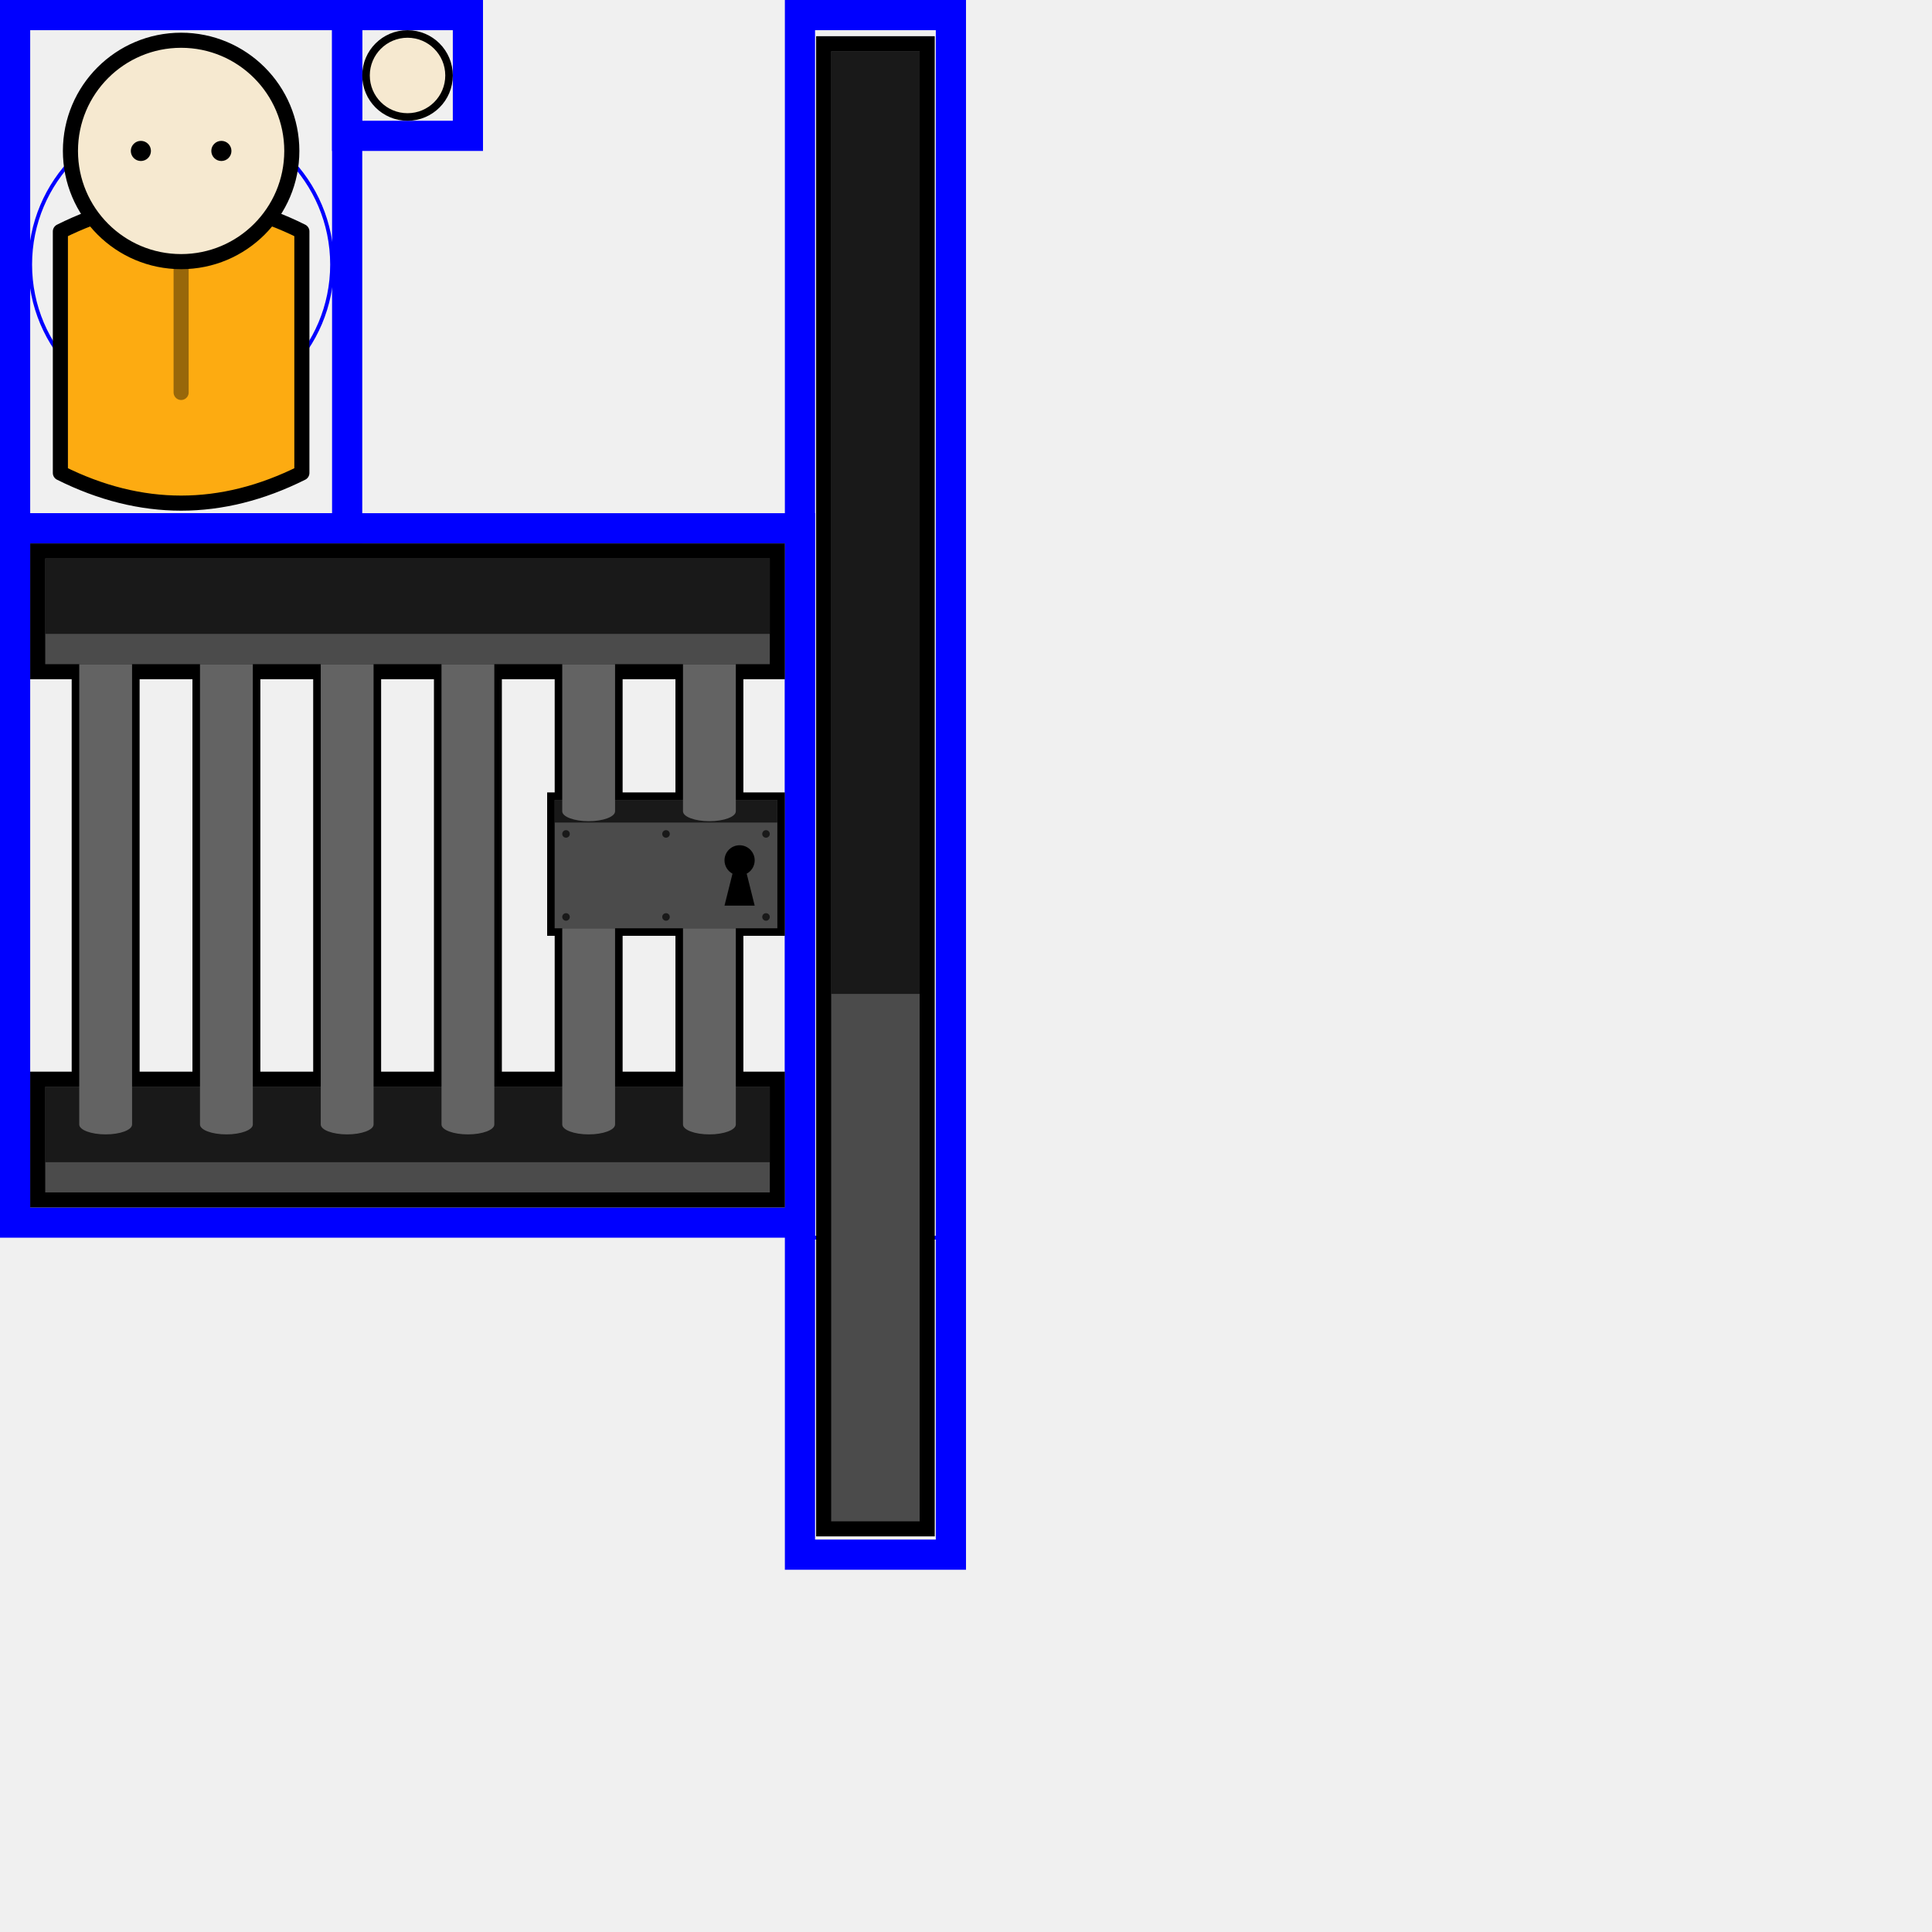
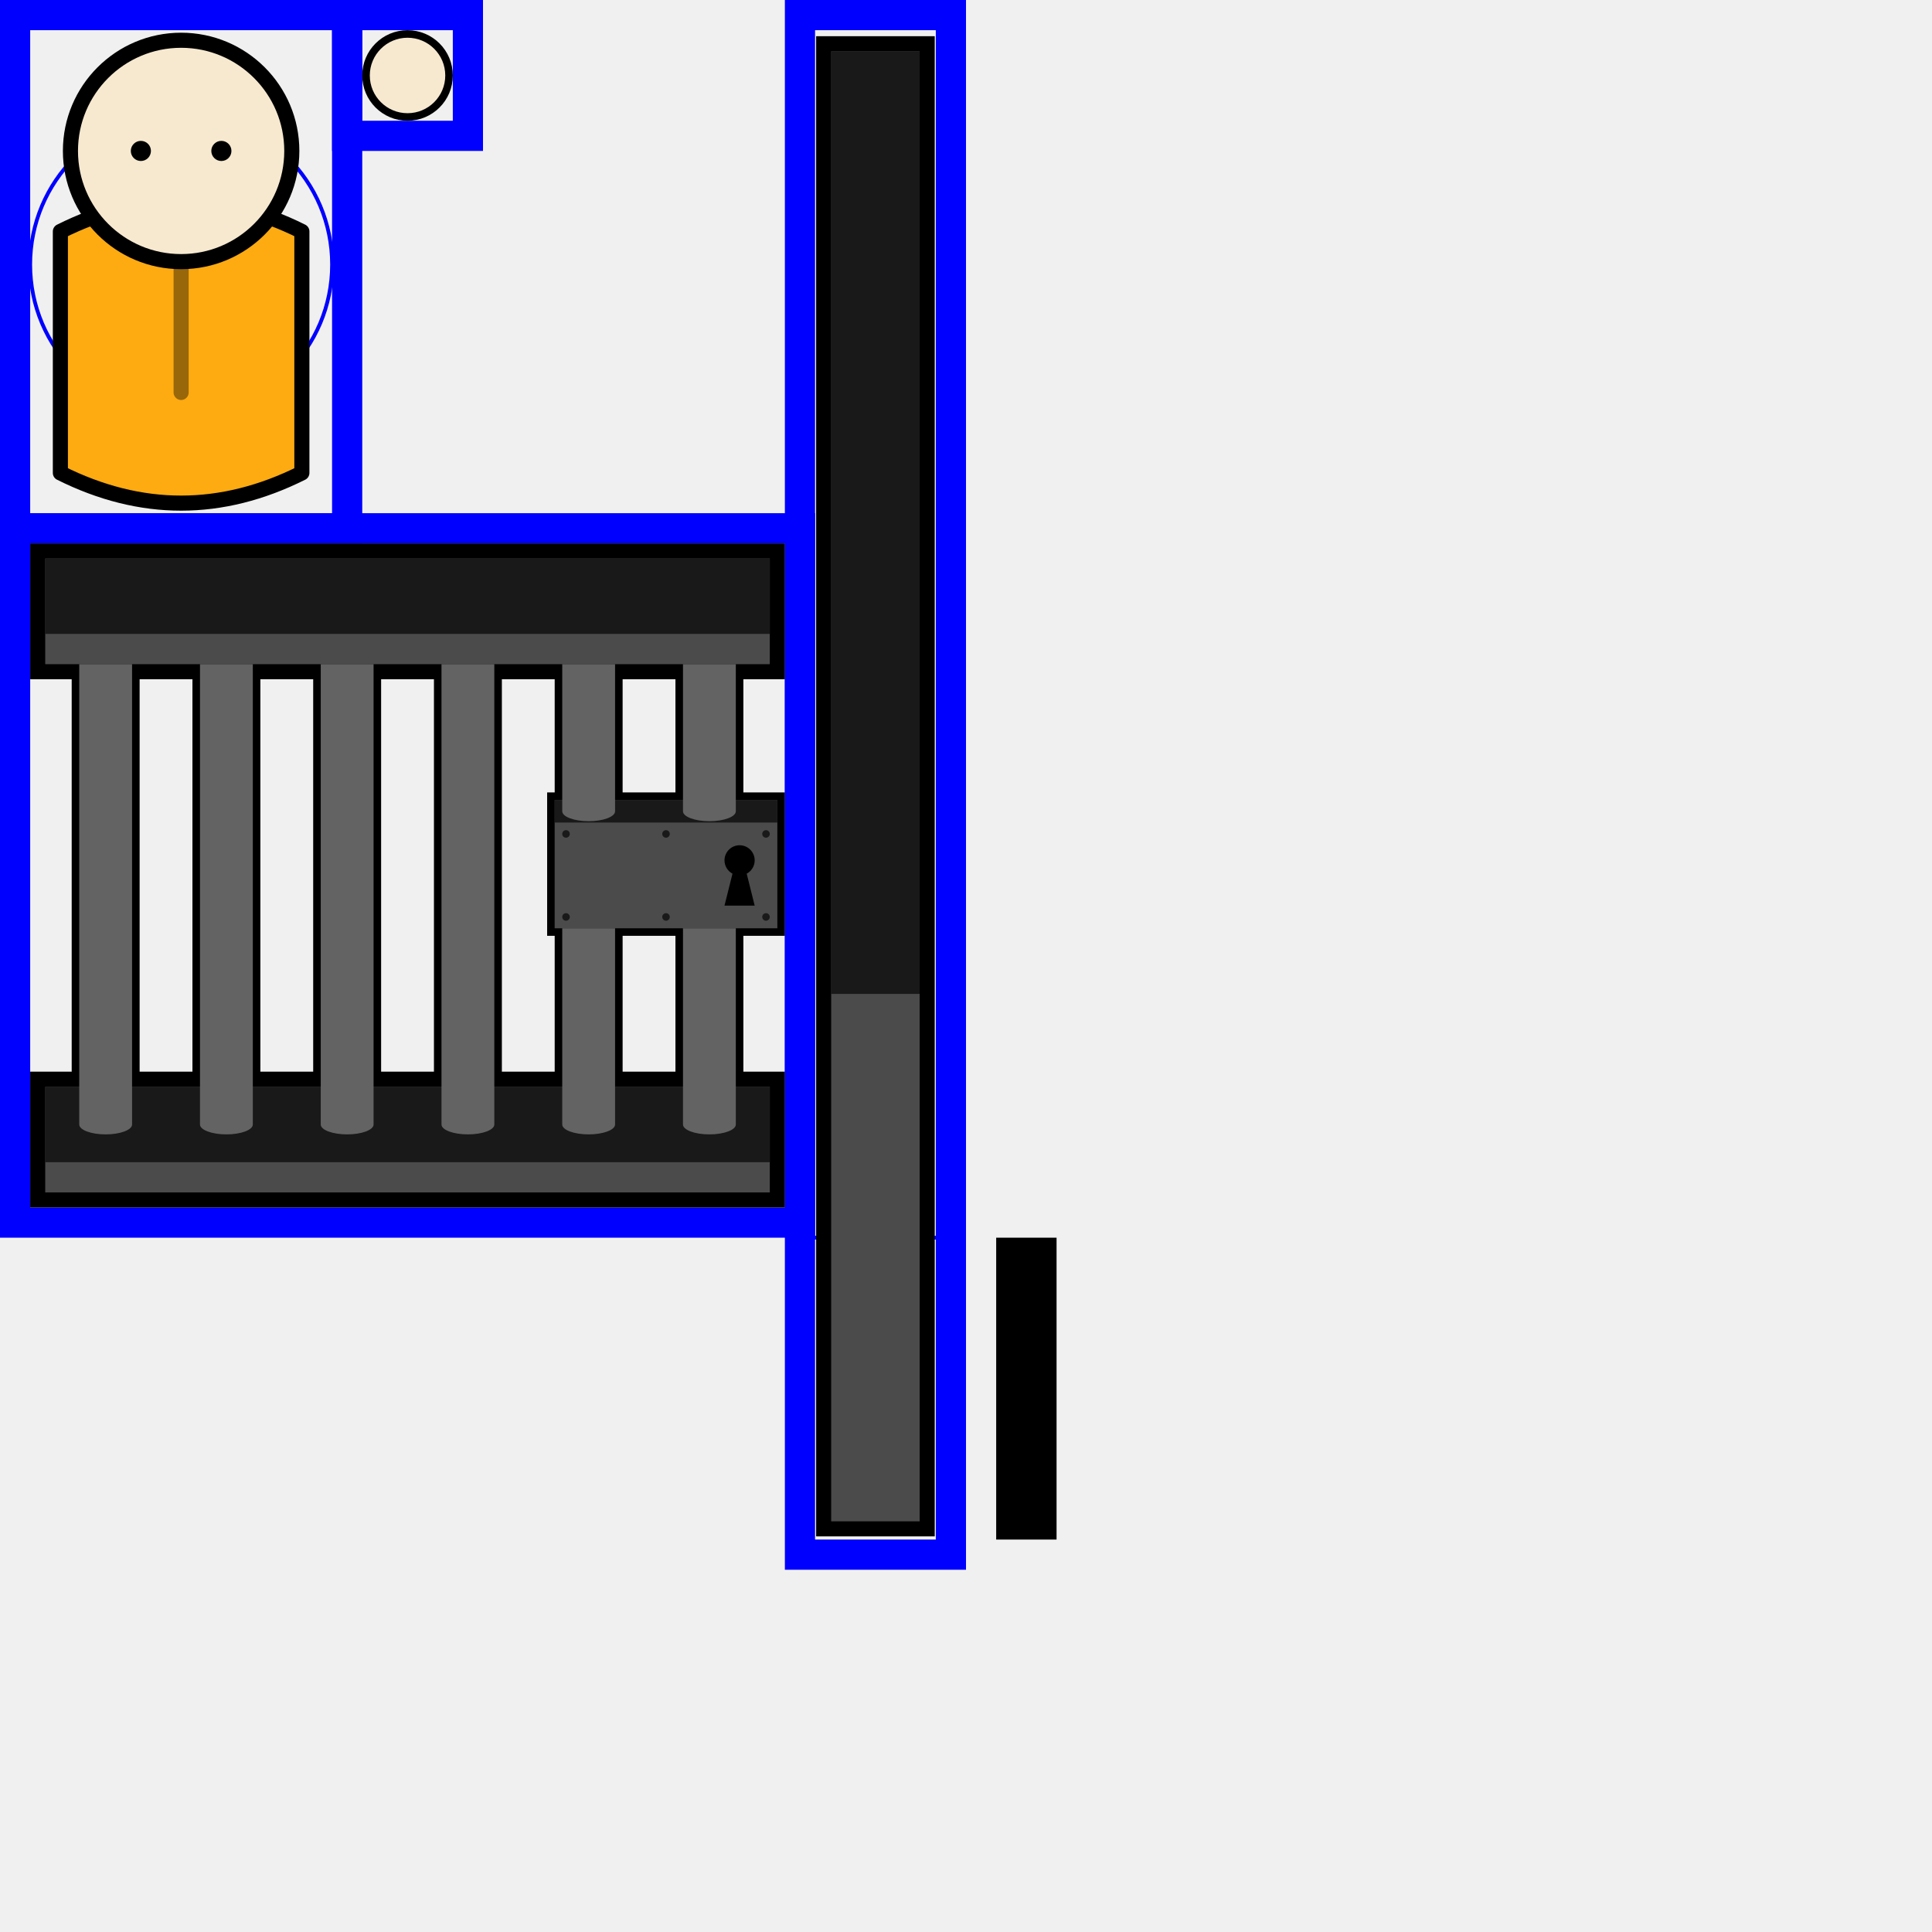
<svg xmlns="http://www.w3.org/2000/svg" width="1024" height="1024" version="1.1" viewBox="0 0 1024 1024" id="svg4">
  <defs id="defs4" />
  <g id="layer3">
    <g id="layer1" style="display:inline">
      <rect style="fill:none;fill-opacity:1;stroke:#0000ff;stroke-width:16;stroke-dasharray:none;stroke-opacity:1;paint-order:fill markers stroke" id="rect45" width="80" height="816" x="424" y="8" />
      <circle style="fill:none;fill-opacity:1;stroke:#0000ff;stroke-width:2;stroke-dasharray:none;stroke-opacity:1;paint-order:normal" id="path7" cx="96" cy="140.212" r="80" />
      <rect style="fill:none;fill-opacity:1;stroke:#0000ff;stroke-width:16;stroke-dasharray:none;stroke-opacity:1;paint-order:normal" id="rect7" width="176" height="272" x="8" y="8" />
      <rect style="display:inline;fill:none;fill-opacity:1;stroke:#0000ff;stroke-width:16;stroke-dasharray:none;stroke-opacity:1;paint-order:normal" id="rect7-1" width="416" height="368" x="8" y="280" />
      <rect style="fill:none;fill-opacity:1;stroke:#0000ff;stroke-width:16;stroke-dasharray:none;stroke-opacity:1;paint-order:normal" id="rect8" width="64" height="64" x="184" y="8" />
      <path style="display:inline;fill:none;stroke:#0000ff;stroke-width:2;stroke-linecap:butt;stroke-linejoin:miter;stroke-dasharray:none;stroke-opacity:1" d="m 424,656 h 80" id="path45" />
    </g>
    <g id="g10" transform="matrix(6.25,0,0,6.25,296,-6035.191)" style="stroke-width:0.16;paint-order:fill markers stroke">
      <rect style="stroke-width:1.28;paint-order:fill markers stroke;fill:#636363;fill-opacity:1;stroke:#000000;stroke-dasharray:none;stroke-opacity:1" id="rect44" width="8.778" height="125.939" x="22.491" y="969.341" />
      <rect style="stroke-width:1.28;paint-order:fill markers stroke;fill:#000000;fill-opacity:0.247" id="rect8-1" width="7.498" height="44.72" x="28.251" y="1068.609" transform="translate(-5.119998,-18.68938)" />
      <rect style="stroke-width:1.28;paint-order:fill markers stroke;fill:#000000;fill-opacity:0.749" id="rect9-2" width="7.498" height="79.939" x="28.251" y="988.671" transform="translate(-5.119998,-18.68938)" />
      <rect style="stroke-width:16;paint-order:fill markers stroke;fill:none;fill-opacity:1;stroke:none;stroke-dasharray:none;stroke-opacity:1" id="rect46" width="64" height="800" x="432" y="16" transform="matrix(0.16,0,0,0.16,-47.36,965.6306)" />
    </g>
    <g id="g3">
      <path id="rect5" style="fill:#000000;fill-opacity:1;stroke:none;stroke-width:0.609;stroke-opacity:0.357;paint-order:stroke fill markers" d="m 16,288 v 72 H 38 V 568 H 16 v 72 h 400 v -72 h -22 v -72 h 22 v -76 h -22 v -60 h 22 v -72 z m 58,72 h 28 V 568 H 74 Z m 64,0 h 28 v 208 h -28 z m 64,0 h 28 v 208 h -28 z m 64,0 h 28 v 60 h -4 v 76 h 4 v 72 h -28 z m 64,0 h 28 v 60 h -28 z m 0,136 h 28 v 72 h -28 z" />
      <path id="rect4" style="fill:#636363;fill-opacity:1;stroke:none;stroke-width:0.609;stroke-opacity:0.357;paint-order:stroke fill markers" d="m 24,296 v 56 h 384 v -56 z m 270,128 v 68 H 412 V 424 Z M 24,576 v 56 h 384 v -56 z" />
      <path id="rect11" style="fill:#000000;fill-opacity:0.247;stroke:none;stroke-width:0.609;stroke-opacity:0.357;paint-order:stroke fill markers" d="m 24,336 v 16 h 384 v -16 z m 270,100 v 56 H 412 V 436 Z M 24,616 v 16 h 384 v -16 z" />
      <path id="rect10" style="fill:#000000;fill-opacity:0.749;stroke:none;stroke-width:0.609;stroke-opacity:0.357;paint-order:stroke fill markers" d="m 24,296 v 40 h 384 v -40 z m 270,128 v 12 H 412 V 424 Z M 24,576 v 40 h 384 v -40 z" />
      <path id="path195-7" style="display:inline;fill:#000000;fill-opacity:1;stroke-width:3.001;stroke-opacity:0.906;paint-order:stroke markers fill" d="m 392,448 c -4.418,0 -8,3.582 -8,8 -0.002,2.956 1.627,5.671 4.234,7.062 L 384,480 h 16 l -4.234,-16.938 c 2.608,-1.391 4.236,-4.107 4.234,-7.062 0,-4.418 -3.582,-8 -8,-8 z" />
      <path id="path32" style="display:inline;fill:#636363;fill-opacity:1;stroke:none;stroke-width:0.609;stroke-opacity:0.357;paint-order:stroke fill markers" d="m 42,352 v 244 c 0,2.899 6.268,5.25 14,5.25 7.732,0 14,-2.351 14,-5.25 V 352 Z m 64,0 v 244 c 0,2.899 6.268,5.25 14,5.25 7.732,0 14,-2.351 14,-5.25 V 352 Z m 64,0 v 244 c 0,2.899 6.268,5.25 14,5.25 7.732,0 14,-2.351 14,-5.25 V 352 Z m 64,0 v 244 c 0,2.899 6.268,5.25 14,5.25 7.732,0 14,-2.351 14,-5.25 V 352 Z m 128,0 v 78 c 0,2.899 6.268,5.25 14,5.25 7.732,0 14,-2.351 14,-5.25 v -78 z m 0,140 v 104 c 0,2.899 6.268,5.25 14,5.25 7.732,0 14,-2.351 14,-5.25 V 492 Z M 298,352 v 78 c 0,2.899 6.268,5.25 14,5.25 7.732,0 14,-2.351 14,-5.25 v -78 z m 0,140 v 104 c 0,2.899 6.268,5.25 14,5.25 7.732,0 14,-2.351 14,-5.25 V 492 Z" />
      <path id="path44" style="fill:#191919;fill-opacity:1;stroke:none;stroke-width:8;stroke-dasharray:none;stroke-opacity:1;paint-order:stroke fill markers" d="m 300,440 c -1.105,0 -2,0.895 -2,2 0,1.105 0.895,2 2,2 1.105,0 2,-0.895 2,-2 0,-1.105 -0.895,-2 -2,-2 z m 53,0 c -1.105,0 -2,0.895 -2,2 0,1.105 0.895,2 2,2 1.105,0 2,-0.895 2,-2 0,-1.105 -0.895,-2 -2,-2 z m 53,0 c -1.105,0 -2,0.895 -2,2 0,1.105 0.895,2 2,2 1.105,0 2,-0.895 2,-2 0,-1.105 -0.895,-2 -2,-2 z m -106,44 c -1.105,0 -2,0.895 -2,2 0,1.105 0.895,2 2,2 1.105,0 2,-0.895 2,-2 0,-1.105 -0.895,-2 -2,-2 z m 53,0 c -1.105,0 -2,0.895 -2,2 0,1.105 0.895,2 2,2 1.105,0 2,-0.895 2,-2 0,-1.105 -0.895,-2 -2,-2 z m 53,0 c -1.105,0 -2,0.895 -2,2 0,1.105 0.895,2 2,2 1.105,0 2,-0.895 2,-2 0,-1.105 -0.895,-2 -2,-2 z" />
    </g>
    <g stroke-width="6" id="g4" transform="matrix(1.333333,0,0,1.333333,-74.66666,-26.66666)">
      <path d="m 80,112 c 32,-16 64,-16 96,0 v 96 c -32,16 -64,16 -96,0 z" fill="#fdab11" id="path1" style="stroke:#000000;stroke-width:6;stroke-linecap:round;stroke-linejoin:round" />
      <path d="M 128,176 V 100" fill="#ffffff" stroke-opacity="0.4" id="path2" style="stroke:#000000;stroke-width:6;stroke-linecap:round;stroke-linejoin:round" />
      <circle cx="128" cy="80" fill="#f6e9d0" id="circle2" style="stroke:#000000;stroke-width:6;stroke-linecap:round;stroke-linejoin:round" r="44" />
      <circle cx="112" cy="80" id="circle3" r="4" style="stroke-width:6" />
      <circle cx="144" cy="80" id="circle4" r="4" style="stroke-width:6" />
      <rect style="fill:none;fill-opacity:0.449;stroke:none;stroke-width:0.038;paint-order:stroke markers fill" id="rect1" width="160" height="256" x="16" y="16" transform="matrix(0.75,0,0,0.75,56,20)" />
    </g>
    <circle style="fill:#f6e9d0;fill-opacity:1;stroke:#000000;stroke-width:4;stroke-dasharray:none;stroke-opacity:1;paint-order:normal" id="path5" cx="216" cy="40" r="22" />
+     <rect style="fill:#000000;stroke-width:16;paint-order:fill markers stroke" id="rect2" width="32" height="160" x="528" y="656" />
  </g>
</svg>
